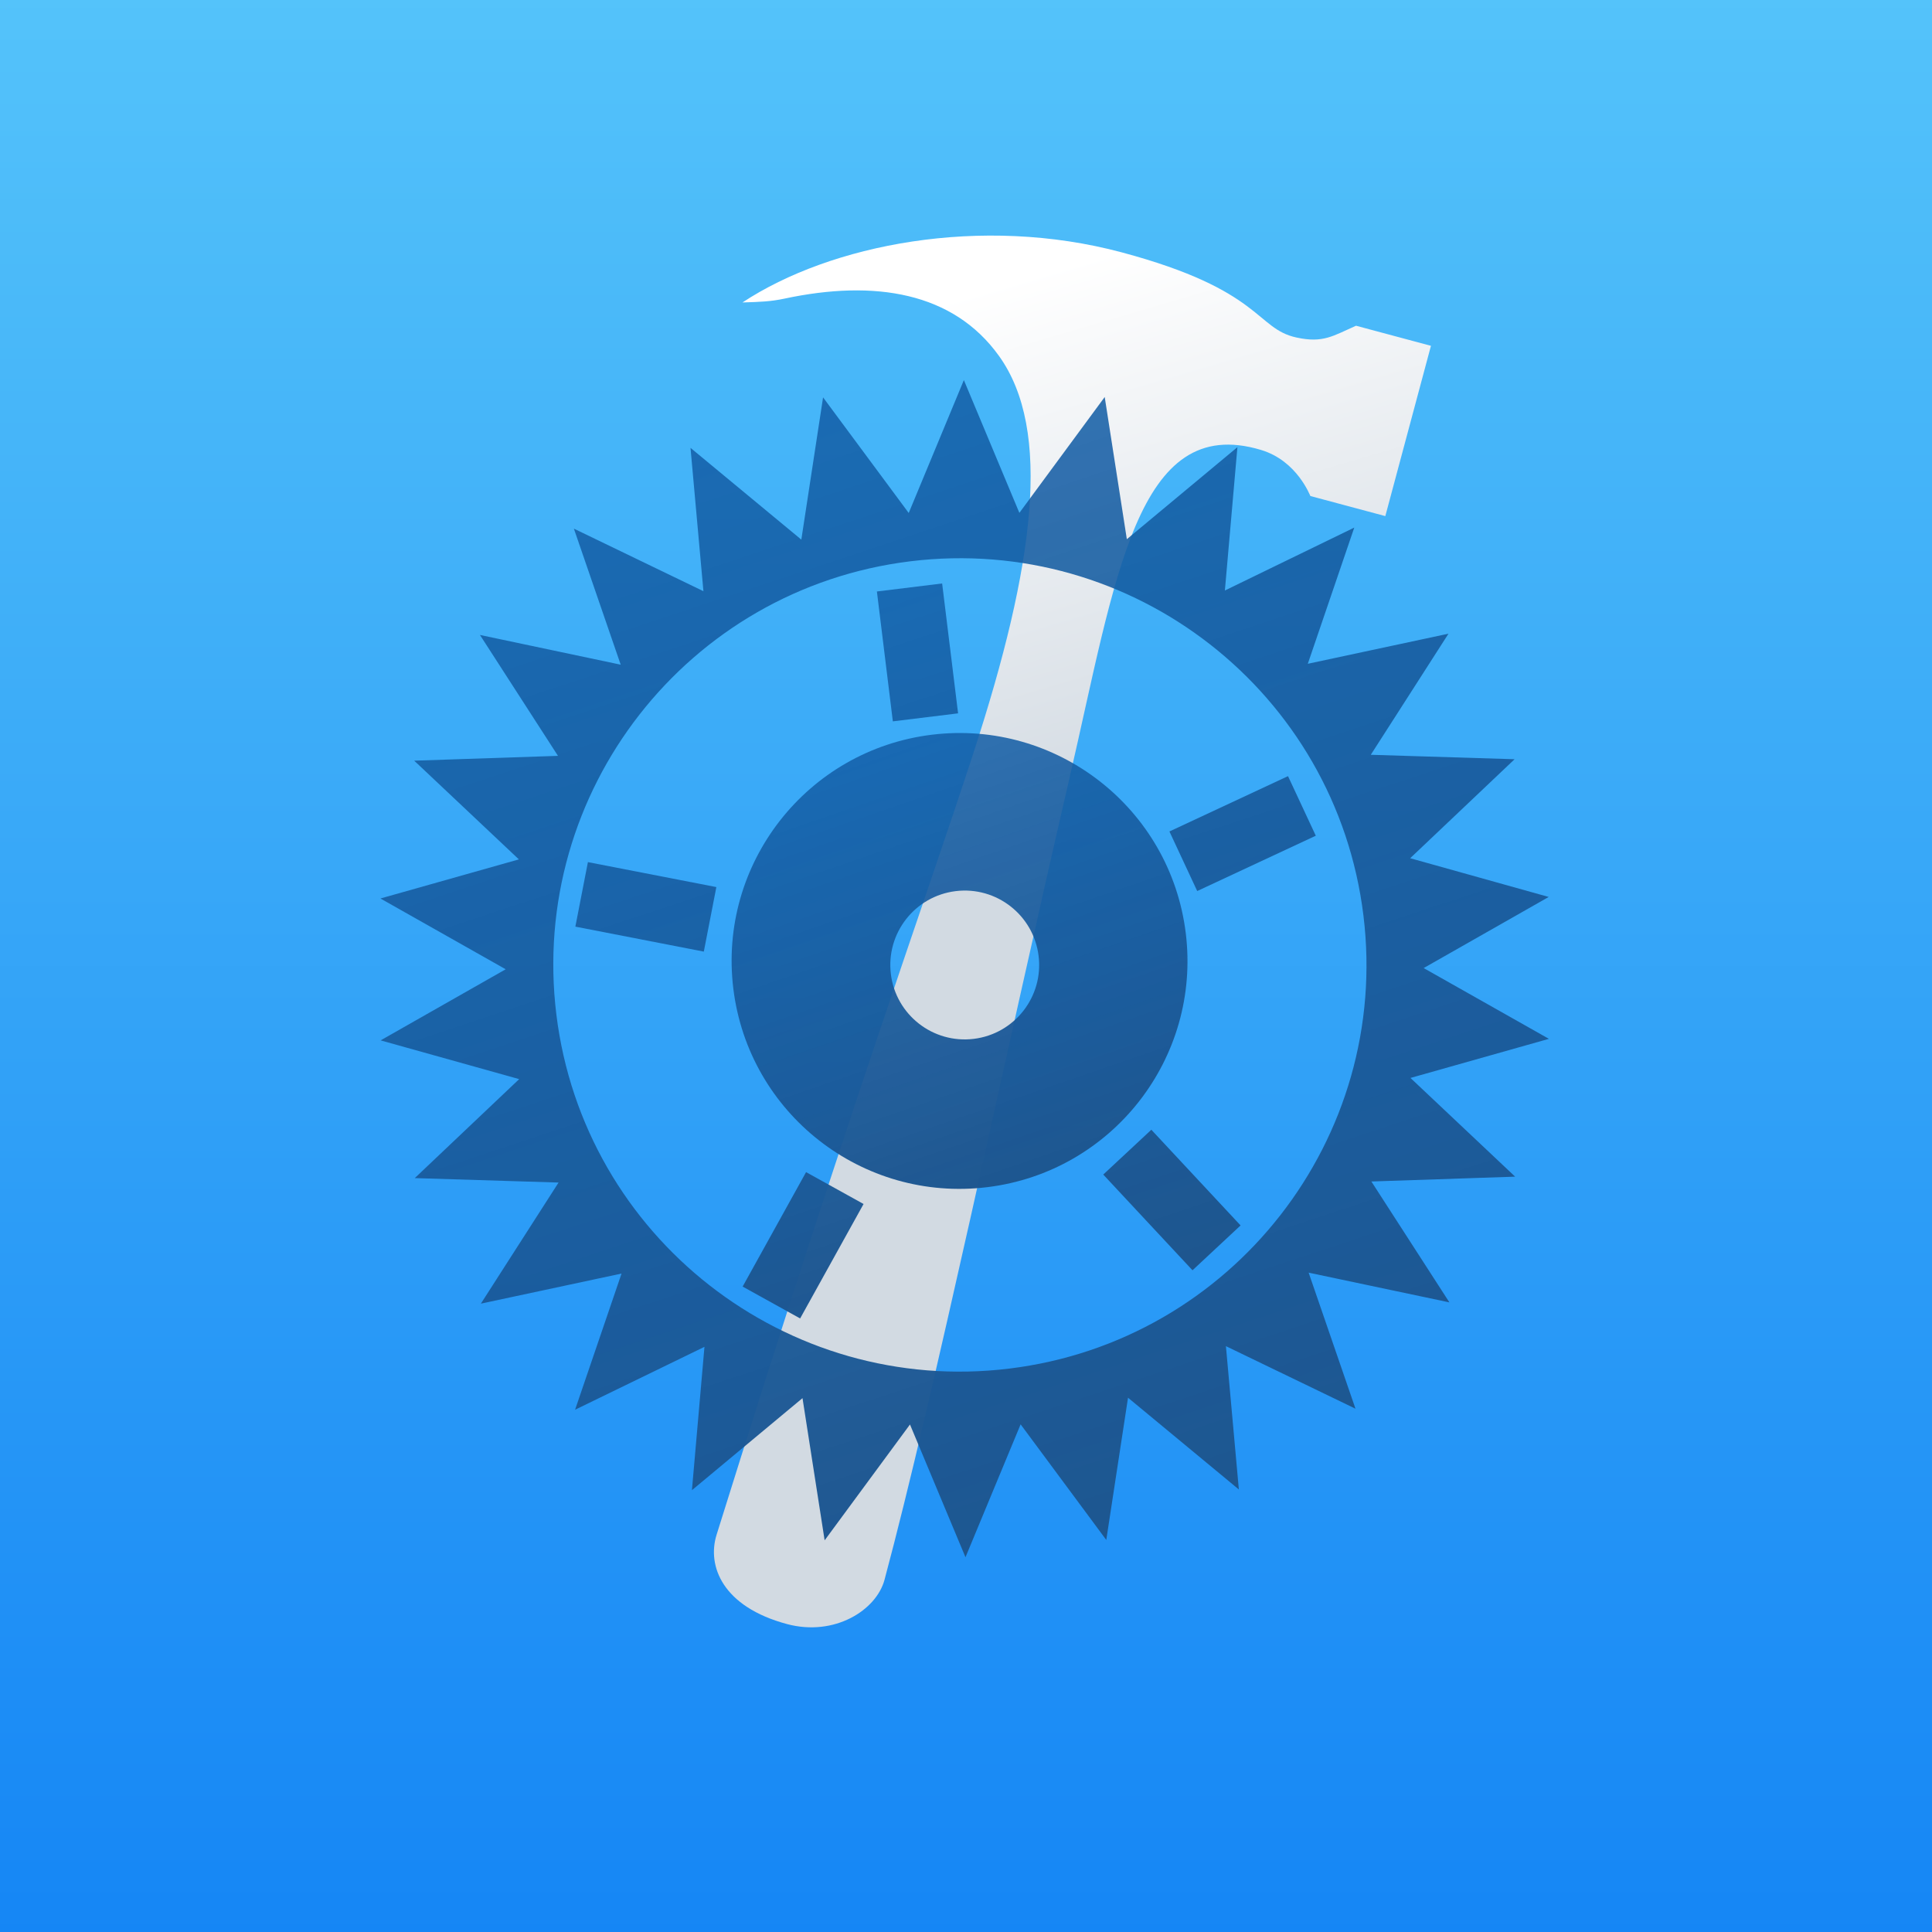
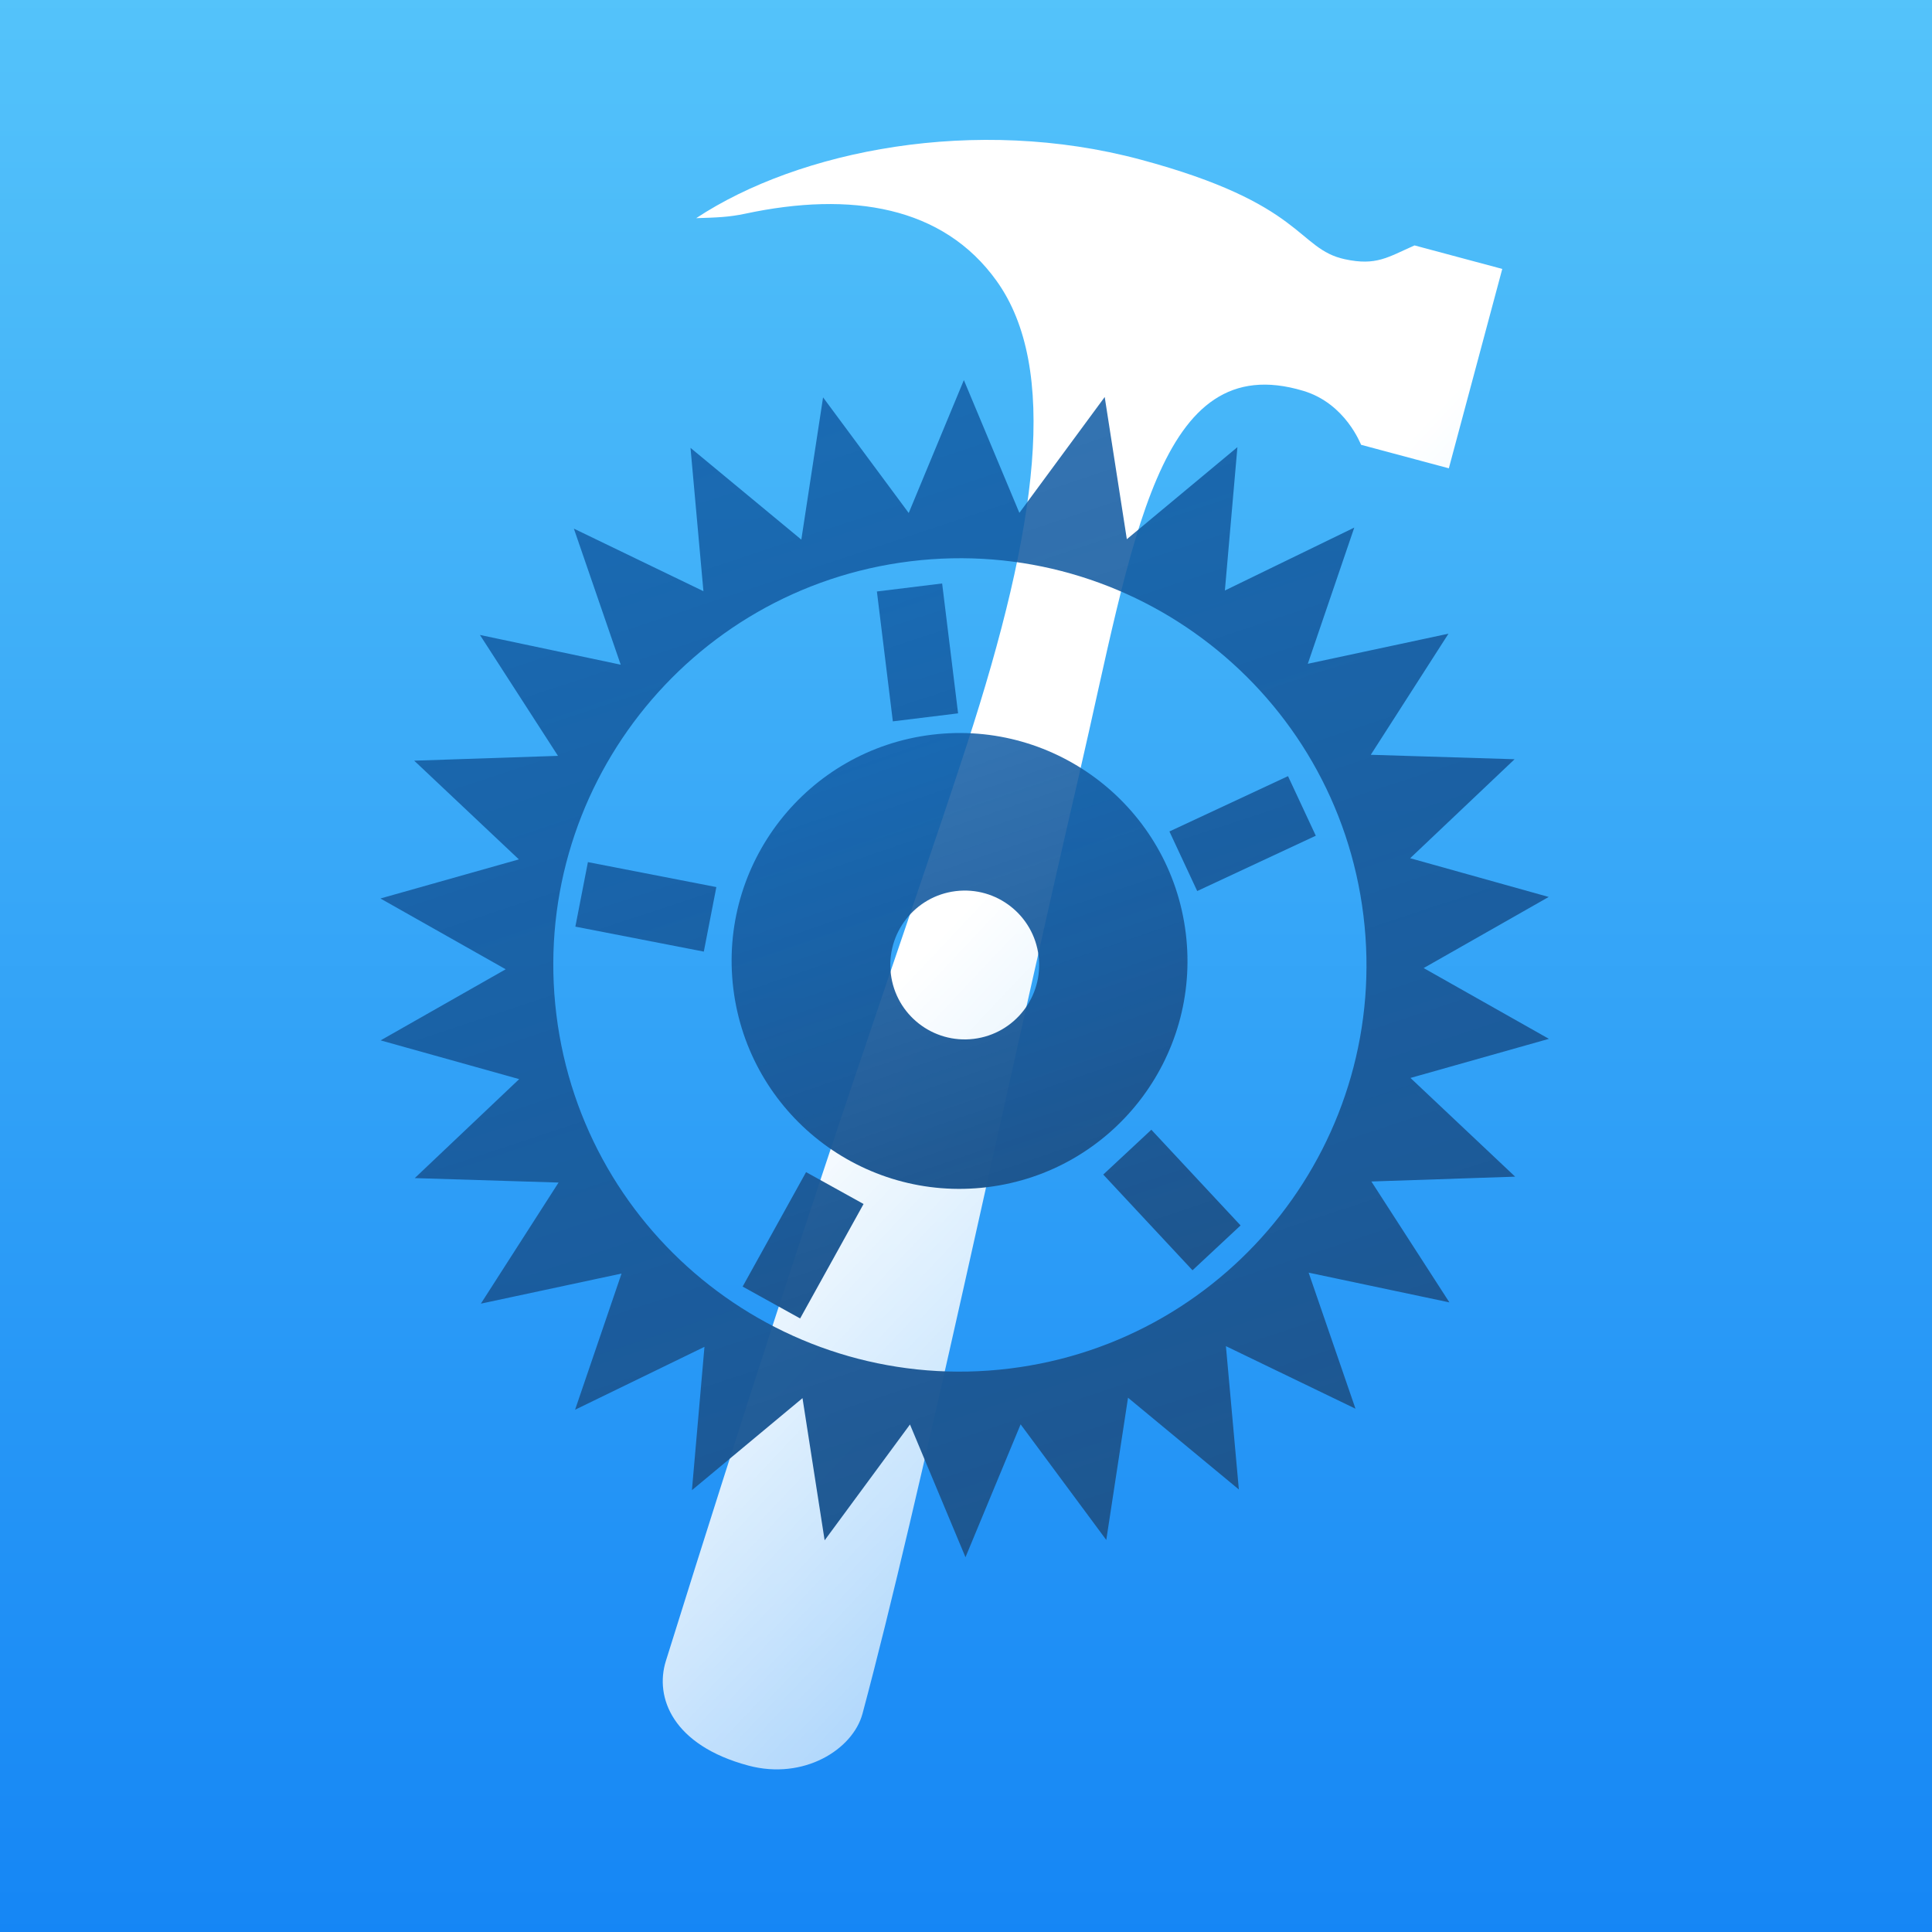
<svg xmlns="http://www.w3.org/2000/svg" xmlns:xlink="http://www.w3.org/1999/xlink" width="256px" height="256px" viewBox="0 0 256 256" version="1.1">
  <defs>
    <linearGradient x1="50%" y1="0%" x2="50%" y2="100%" id="linearGradient-1">
      <stop stop-color="#54C3FA" offset="0%" />
      <stop stop-color="#1586F5" offset="100%" />
    </linearGradient>
    <rect id="path-2" x="0" y="0" width="256" height="256" />
-     <linearGradient x1="50%" y1="0%" x2="62.056%" y2="41.453%" id="linearGradient-4">
+     <linearGradient x1="62.639%" y1="39.956%" x2="155.019%" y2="142.072%" id="linearGradient-4">
      <stop stop-color="#FFFFFF" offset="0%" />
-       <stop stop-color="#D2DAE2" offset="100%" />
+       <stop stop-color="#FFFFFF" stop-opacity="0" offset="100%" />
    </linearGradient>
    <linearGradient x1="50%" y1="0%" x2="70.782%" y2="100%" id="linearGradient-5">
      <stop stop-color="#135EA7" stop-opacity="0.855" offset="0%" />
      <stop stop-color="#1E568F" offset="100%" />
    </linearGradient>
  </defs>
  <g id="New-Icons" stroke="none" stroke-width="1" fill="none" fill-rule="evenodd">
    <g id="Auto-Provision">
      <g id="auto-provision-stepicon">
        <mask id="mask-3" fill="white">
          <use xlink:href="#path-2" />
        </mask>
        <use id="Rectangle" fill="url(#linearGradient-1)" xlink:href="#path-2" />
        <g id="hammer" mask="url(#mask-3)" fill="url(#linearGradient-4)">
-           <g transform="translate(122.6145, 123.246) rotate(15) translate(-122.6145, -123.246) translate(77.61446, 29.24598)" id="Oval">
-             <path d="M71.493,21.03 C76.521,21.181 79.354,25.235 79.394,25.235 C84.242,25.235 87.656,25.235 89.672,25.235 C89.672,18.001 89.672,4.011 89.672,1.874 C86.467,1.874 85.237,1.874 79.394,1.874 C76.8,3.957 75.814,5.249 72.171,5.425 C66.61,5.693 66.227,0.518 46.914,0.518 C27.601,0.518 9.334,9.485 0.068,19.937 C2.327,19.255 3.623,18.867 5.32,18.001 C16.2,12.448 26.699,11.384 34.752,18.001 C44.06,25.649 46.478,43.456 45.079,69.638 C43.856,92.514 41.527,117.271 39.015,178.544 C38.838,182.874 42.239,187.563 51.092,187.563 C57.596,187.563 62.054,182.737 62.054,178.544 C62.054,153.329 59.569,108.711 58.235,69.638 C57.304,42.368 54.279,20.515 71.493,21.03 Z" />
+           <g transform="translate(120.7427, 126.3679) rotate(15) translate(-120.7427, -126.3679) translate(67.74266, 16.8679)" id="Oval">
+             <path d="M83.878,24.017 C89.766,24.193 93.082,28.94 93.129,28.94 C98.806,28.94 102.802,28.94 105.163,28.94 C105.163,20.47 105.163,4.09 105.163,1.588 C101.411,1.588 99.97,1.588 93.129,1.588 C90.092,4.027 88.938,5.54 84.672,5.746 C78.161,6.06 77.713,1.42108547e-14 55.1,1.42108547e-14 C32.488,1.42108547e-14 11.1,10.499 0.251,22.737 C2.897,21.938 4.413,21.484 6.4,20.47 C19.14,13.968 31.432,12.723 40.86,20.47 C51.759,29.425 54.59,50.274 52.951,80.929 C51.52,107.713 48.793,136.699 45.852,208.44 C45.644,213.509 49.627,219 59.993,219 C67.608,219 72.827,213.349 72.827,208.44 C72.827,178.917 69.917,126.677 68.355,80.929 C67.265,49 63.723,23.414 83.878,24.017 Z" />
          </g>
        </g>
        <g id="cogwheel" mask="url(#mask-3)" fill="url(#linearGradient-5)">
          <g transform="translate(127.8635, 128.4281) rotate(-7) translate(-127.8635, -128.4281) translate(49.86347, 50.92814)">
            <path d="M81.227,26.397 L81.227,43.736 L72.517,43.736 L72.517,26.397 L81.227,26.397 Z M126.296,65.607 L109.806,70.965 L107.114,62.681 L123.604,57.323 L126.296,65.607 Z M103.063,120.766 L92.871,106.738 L99.918,101.618 L110.11,115.646 L103.063,120.766 Z M43.635,115.646 L53.826,101.618 L60.873,106.738 L50.682,120.766 L43.635,115.646 Z M30.14,57.323 L46.63,62.681 L43.938,70.965 L27.448,65.607 L30.14,57.323 Z" id="Rectangle-2-Copy-4" style="mix-blend-mode: multiply;" />
            <path d="M77.97,138.253 L68.572,154.842 L63.416,136.486 L50.322,150.343 L49.707,131.285 L33.678,141.605 L37.641,122.955 L19.609,129.138 L27.919,111.978 L8.931,113.665 L21.106,98.992 L2.266,96.085 L17.597,84.754 L0,77.421 L17.597,70.089 L2.266,58.757 L21.106,55.85 L8.931,41.177 L27.919,42.865 L19.609,25.704 L37.641,31.888 L33.678,13.237 L49.707,23.557 L50.322,4.499 L63.416,18.357 L68.572,0 L77.97,16.589 L87.369,0 L92.525,18.357 L105.619,4.499 L106.233,23.557 L122.262,13.237 L118.299,31.888 L136.332,25.704 L128.021,42.865 L147.009,41.177 L134.835,55.85 L153.675,58.757 L138.344,70.089 L155.94,77.421 L138.344,84.754 L153.675,96.085 L134.835,98.992 L147.009,113.665 L128.021,111.978 L136.332,129.138 L118.299,122.955 L122.262,141.605 L106.233,131.285 L105.619,150.343 L92.525,136.486 L87.369,154.842 L77.97,138.253 Z M77.402,130.738 C107.154,130.738 131.273,106.612 131.273,76.853 C131.273,47.093 107.154,22.967 77.402,22.967 C47.649,22.967 23.53,47.093 23.53,76.853 C23.53,106.612 47.649,130.738 77.402,130.738 Z" id="Combined-Shape" style="mix-blend-mode: multiply;" />
            <path d="M77.421,106.523 C60.742,106.523 47.221,93.002 47.221,76.323 C47.221,59.644 60.742,46.123 77.421,46.123 C94.1,46.123 107.621,59.644 107.621,76.323 C107.621,93.002 94.1,106.523 77.421,106.523 Z M78.037,86.8 C83.484,86.8 87.899,82.385 87.899,76.939 C87.899,71.493 83.484,67.078 78.037,67.078 C72.591,67.078 68.176,71.493 68.176,76.939 C68.176,82.385 72.591,86.8 78.037,86.8 Z" id="Combined-Shape" style="mix-blend-mode: multiply;" />
          </g>
        </g>
      </g>
    </g>
  </g>
</svg>
